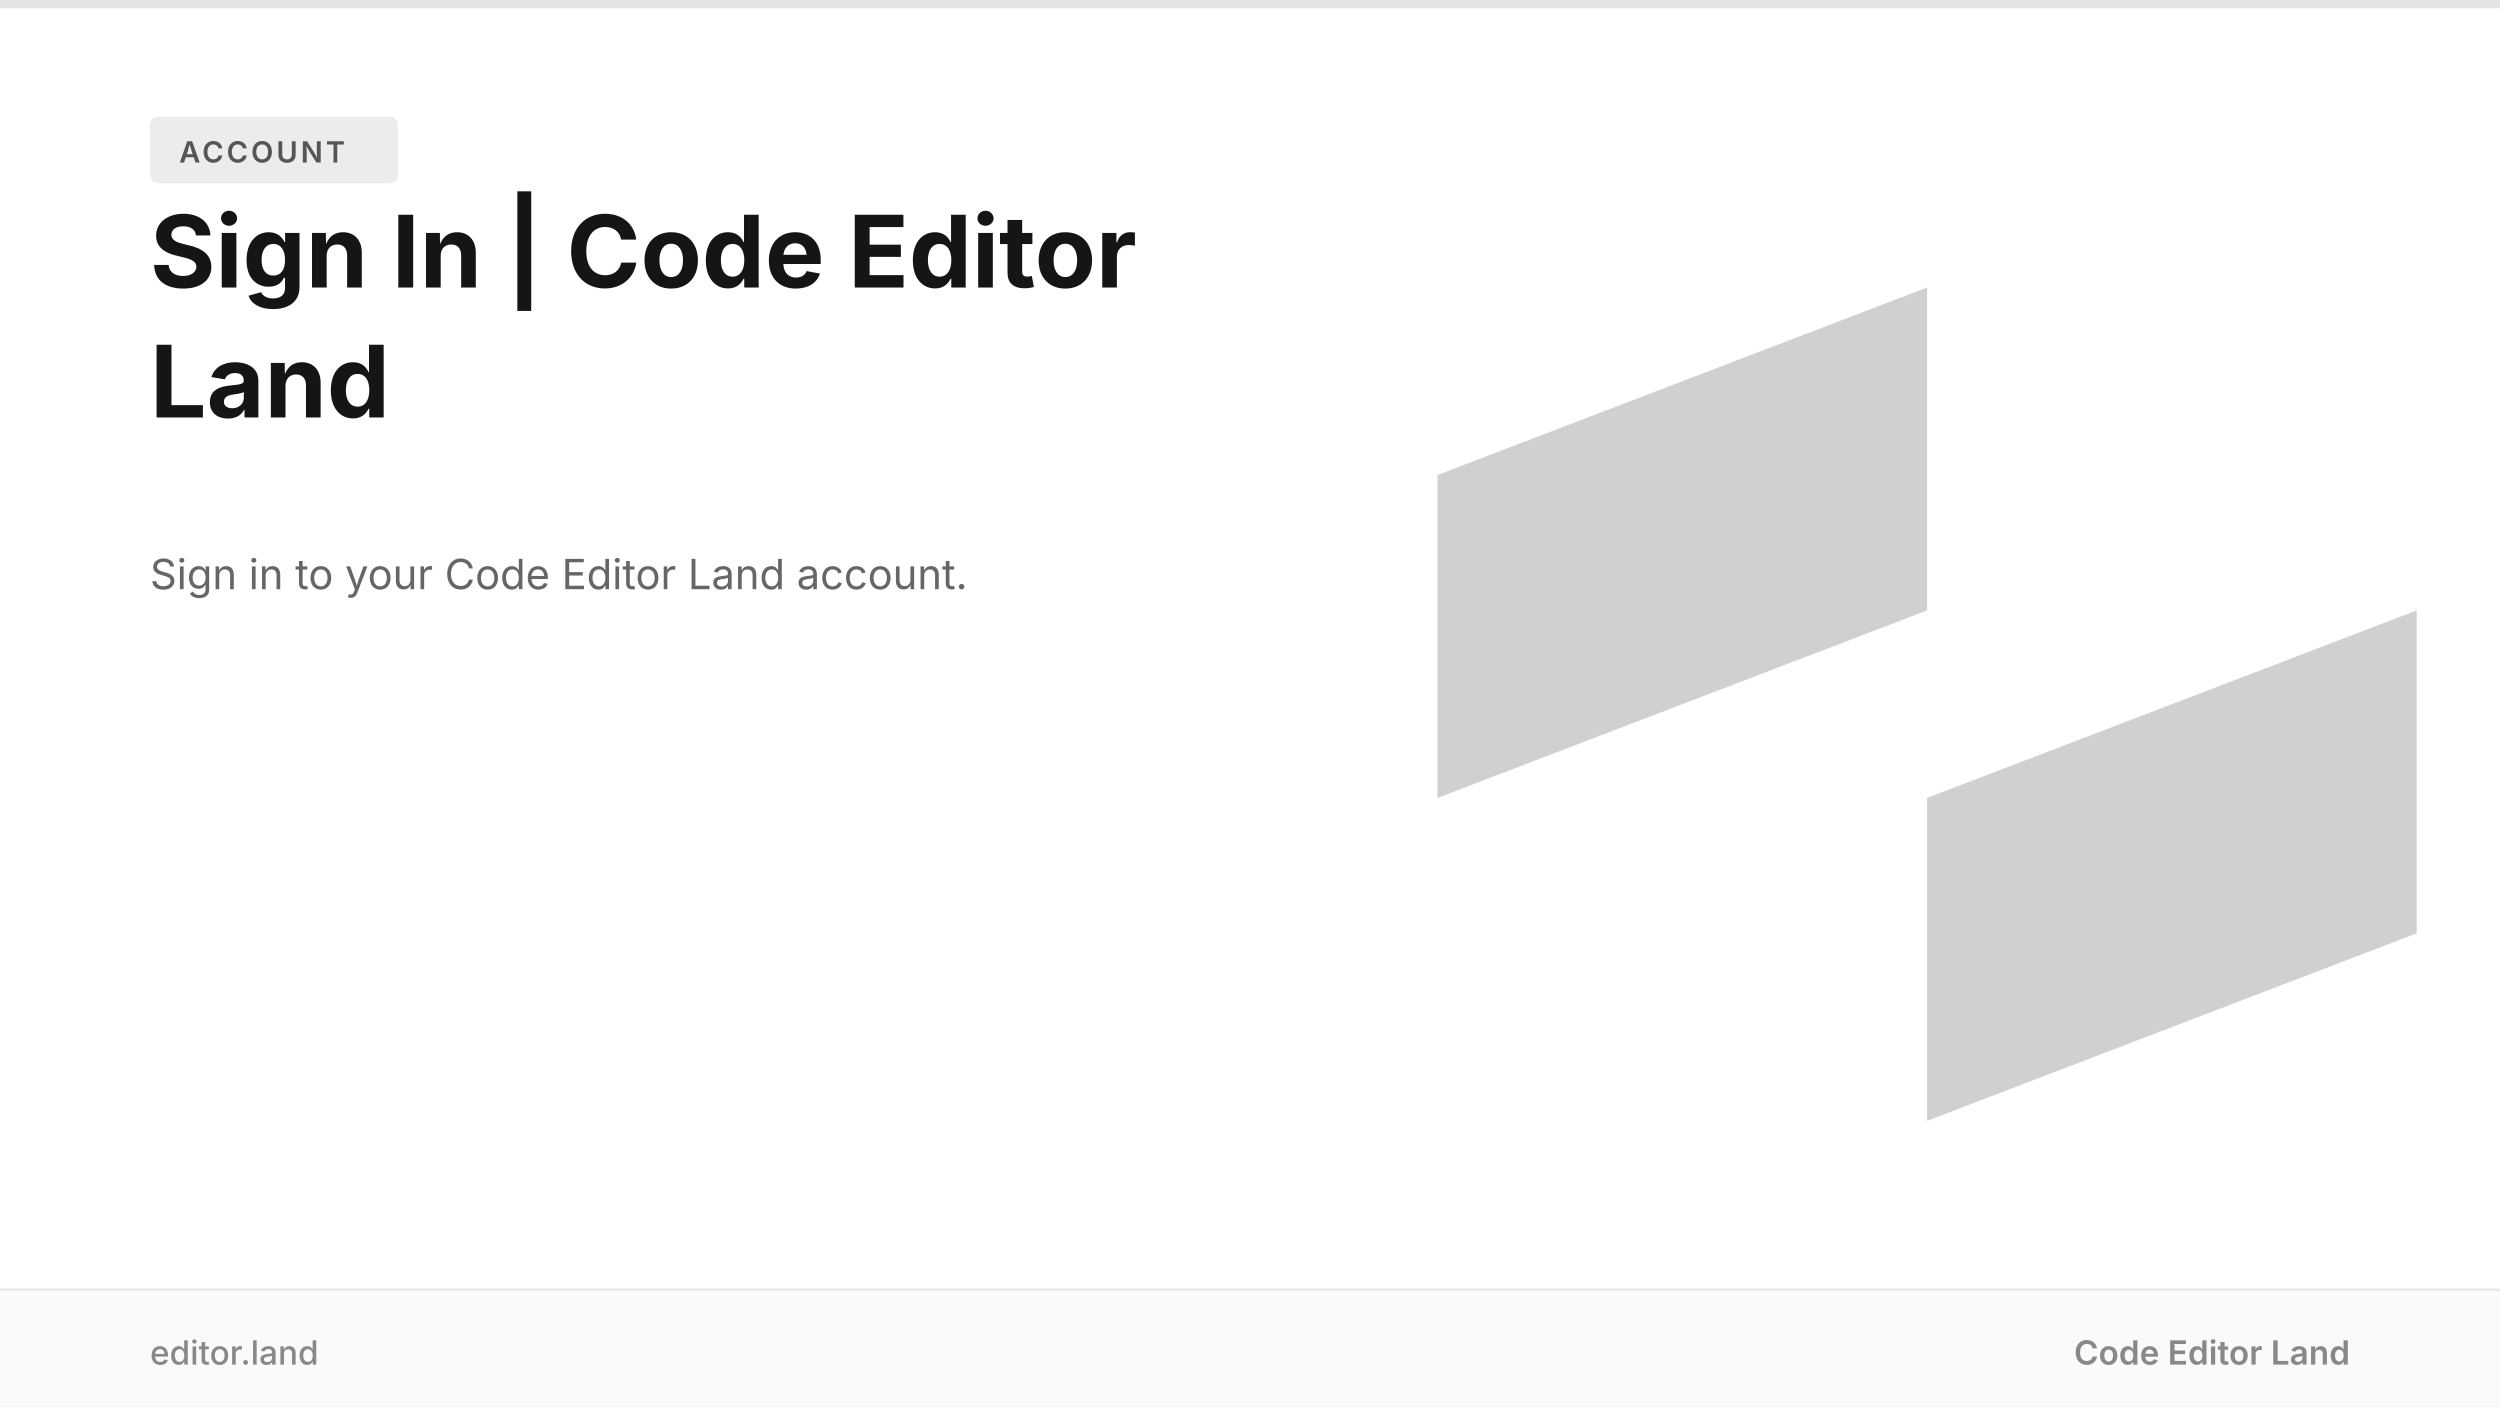
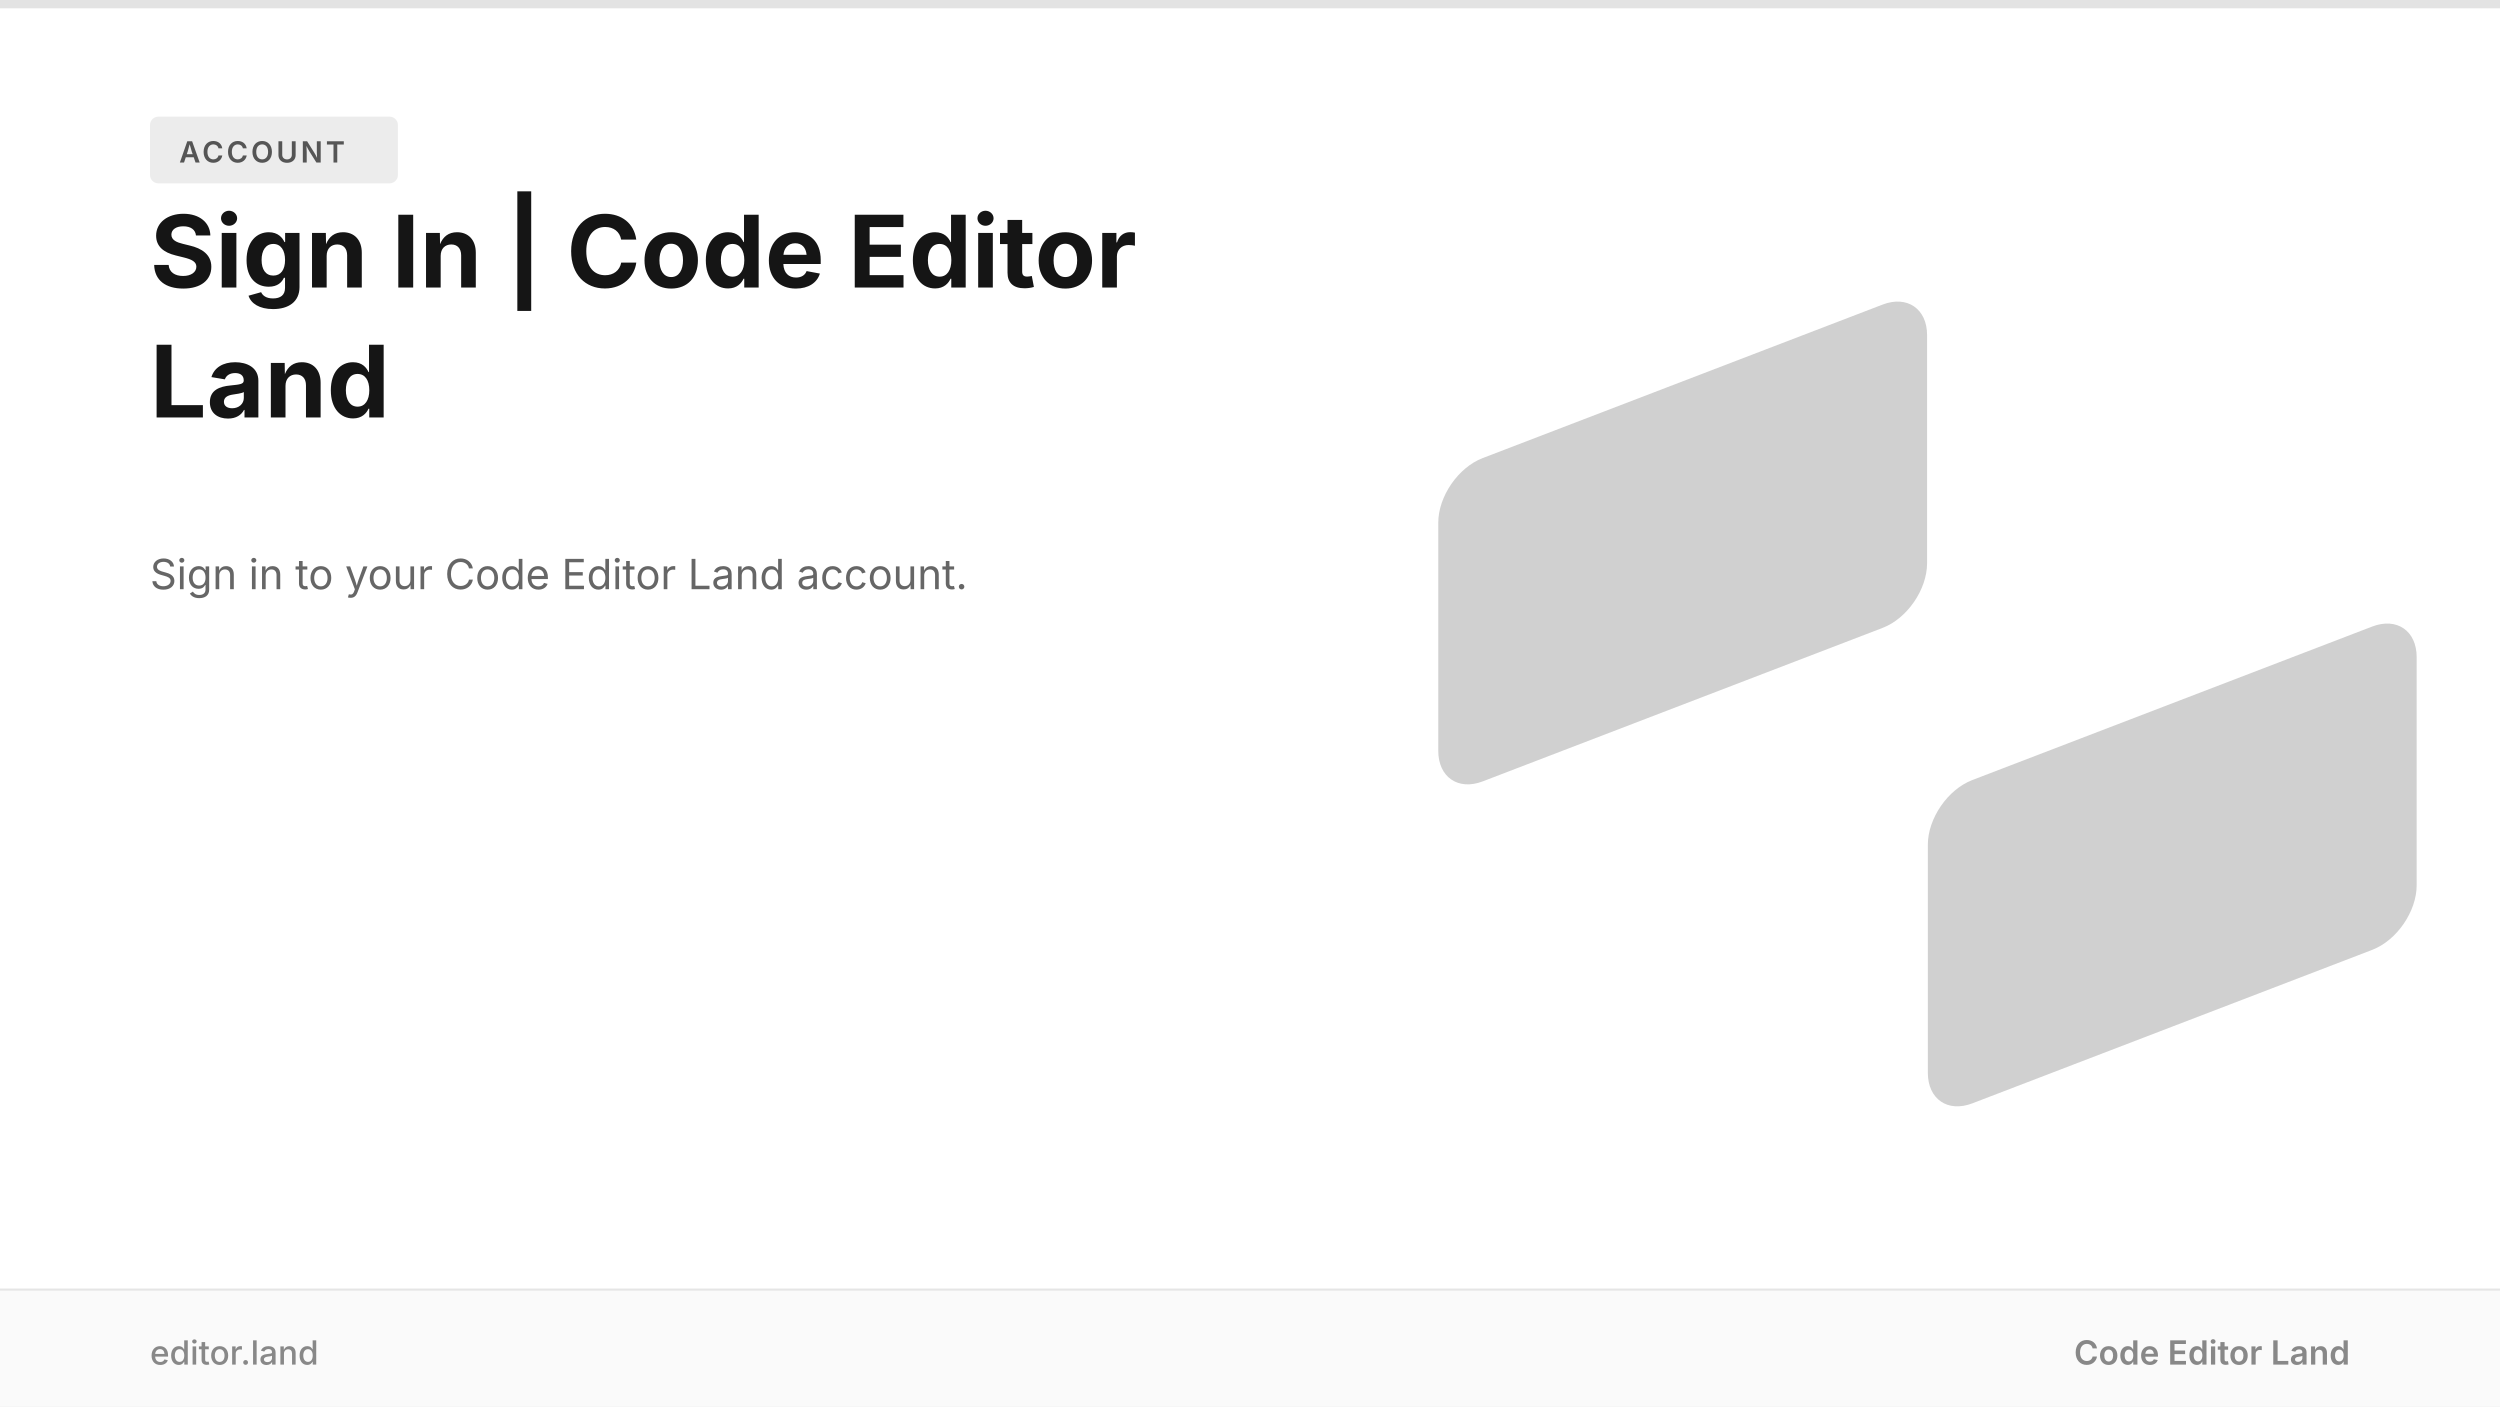
<svg xmlns="http://www.w3.org/2000/svg" width="1200" height="675" viewBox="0 0 1200 675">
  <path fill="#fff" d="M0 0h1200v675H0z" />
  <path fill="#151515" fill-opacity=".12" d="M0 0h1200v4H0z" />
-   <path fill="#151515" fill-opacity=".2" d="m925 138-235 90v155l235-90zm235 155-235 90v155l235-90z" />
+   <rect width="1005.28" height="620.771" fill="#151515" fill-opacity=".2" rx="91.389" transform="matrix(-.2334 .08959 0 .25 925 138)" />
+   <rect width="1005.28" height="620.771" fill="#151515" fill-opacity=".2" rx="91.389" transform="matrix(-.2334 .08959 0 .25 1160 292.55)" />
  <rect width="119" height="32" x="72" y="56" fill="#151515" fill-opacity=".08" rx="4" />
  <text x="86" y="78" fill="#555" font-family="system-ui, -apple-system, 'Segoe UI', sans-serif" font-size="14" font-weight="600" letter-spacing=".1em">ACCOUNT</text>
  <text x="72" y="138" fill="#151515" font-family="system-ui, -apple-system, 'Segoe UI', sans-serif" font-size="48" font-weight="700">Sign In | Code Editor</text>
  <text x="72" y="200.4" fill="#151515" font-family="system-ui, -apple-system, 'Segoe UI', sans-serif" font-size="48" font-weight="700">Land</text>
  <text x="72" y="282.8" fill="#666" font-family="system-ui, -apple-system, 'Segoe UI', sans-serif" font-size="20" font-weight="400">Sign in to your Code Editor Land account.</text>
  <path fill="#fafafa" d="M0 619h1200v56H0z" />
  <path stroke="#e5e5e5" d="M0 619h1200" />
  <text x="72" y="655" fill="#888" font-family="system-ui, -apple-system, 'Segoe UI', sans-serif" font-size="16" font-weight="500">editor.land</text>
  <text x="1128" y="655" fill="#888" font-family="system-ui, -apple-system, 'Segoe UI', sans-serif" font-size="16" font-weight="600" text-anchor="end">Code Editor Land</text>
</svg>
